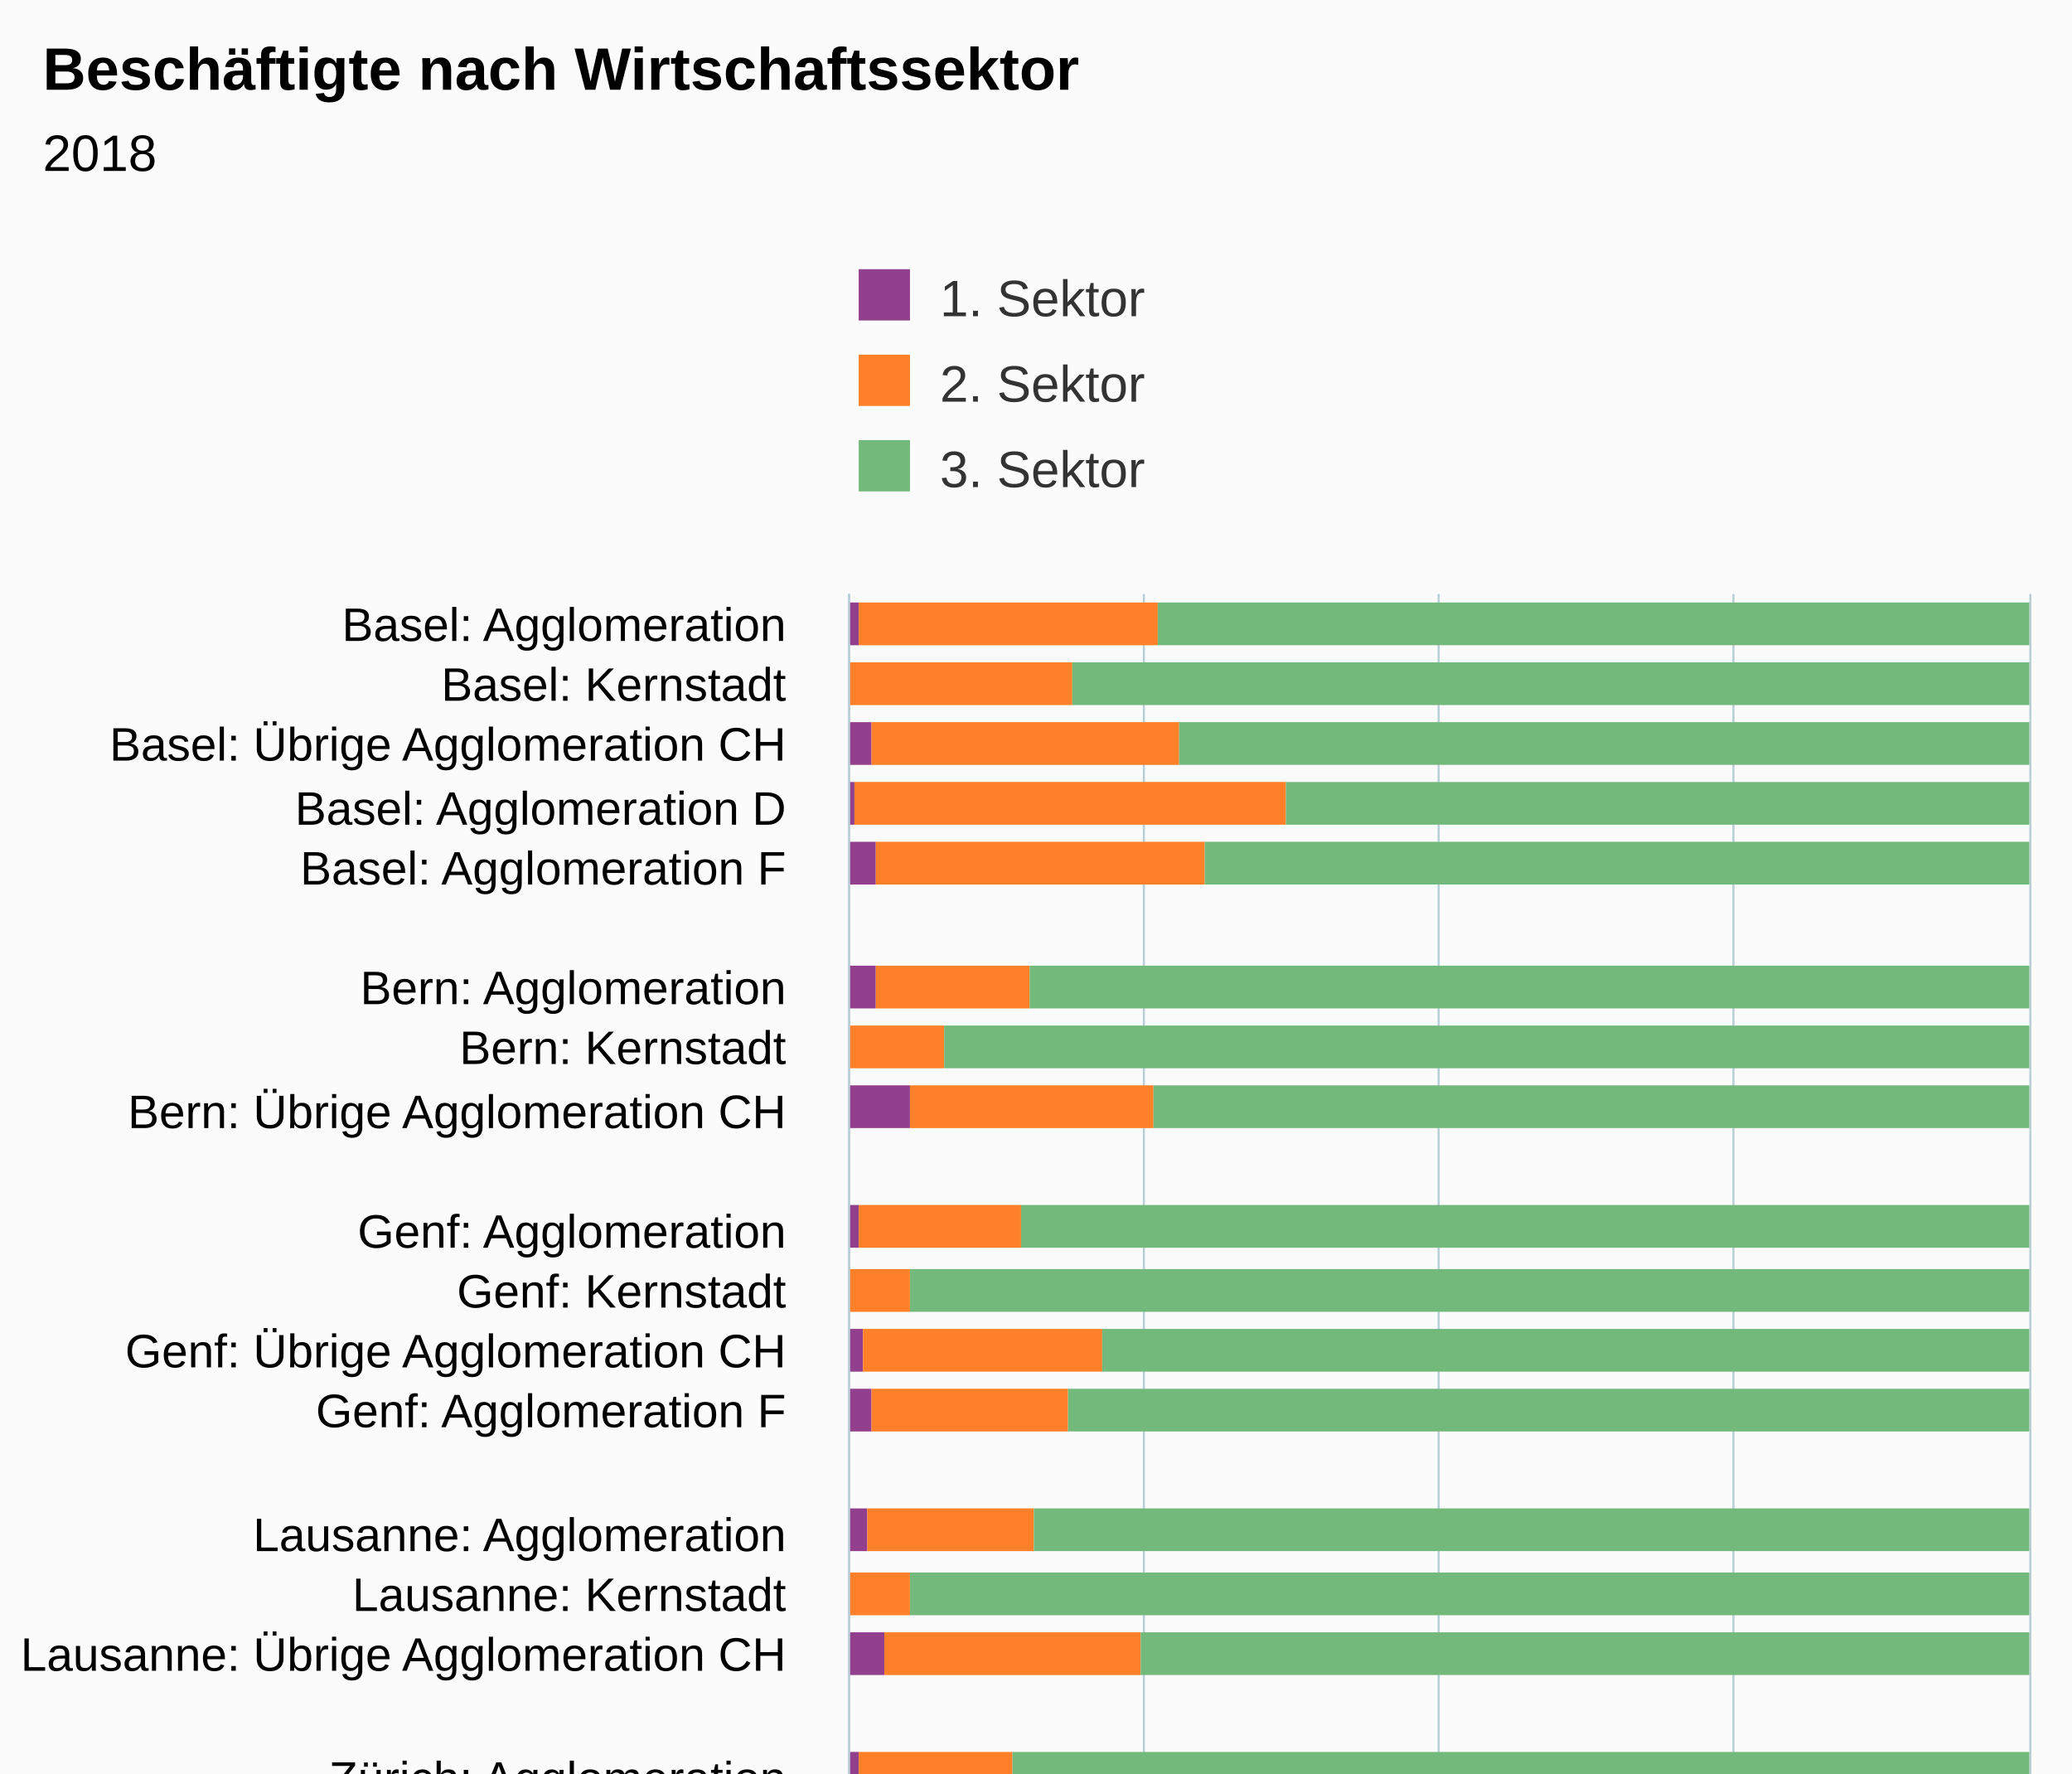
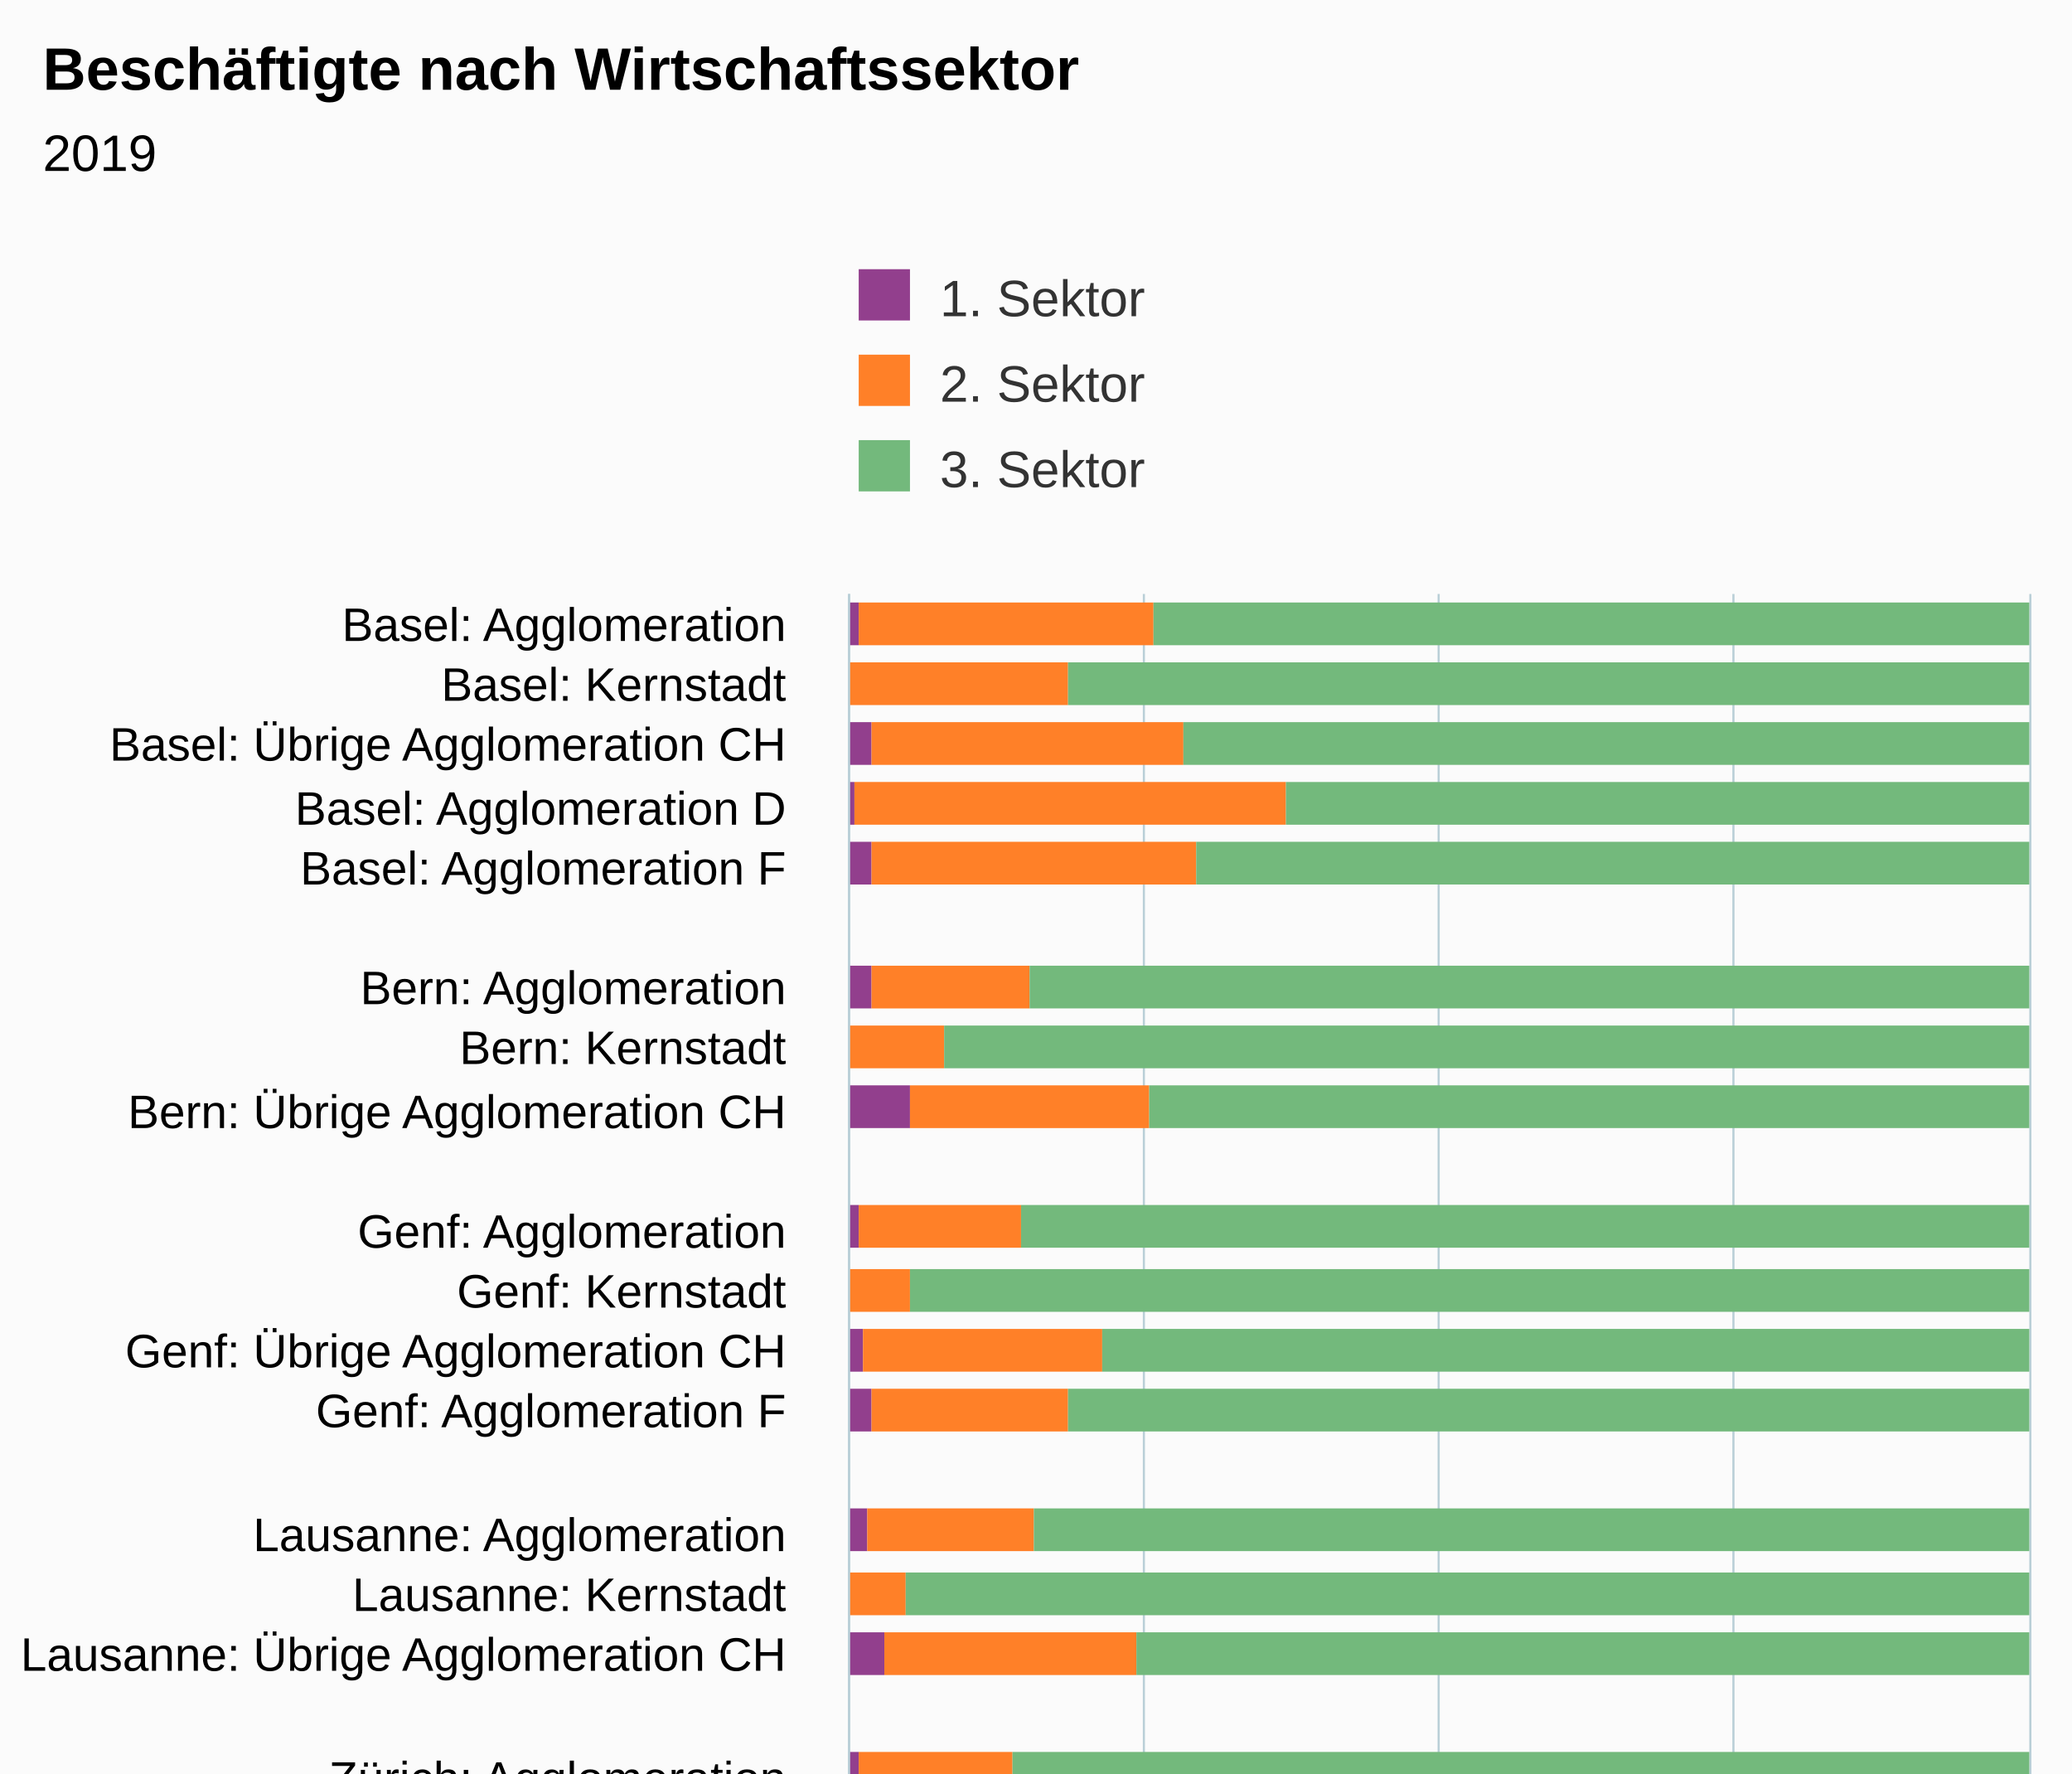
<svg xmlns="http://www.w3.org/2000/svg" version="1.1" class="highcharts-root" style="font-family:Arial;font-size:12px;" viewBox="0 0 485 415">
  <defs>
-     <clipPath id="highcharts-5ezwdem-72-">
+     <clipPath id="highcharts-ehotczf-73-">
      <rect x="0" y="0" width="312" height="276" fill="none" />
    </clipPath>
-     <clipPath id="highcharts-5ezwdem-95-">
+     <clipPath id="highcharts-ehotczf-96-">
      <rect x="0" y="0" width="312" height="276" fill="none" />
+     </clipPath>
+     <clipPath id="highcharts-ehotczf-141-">
+       <rect x="199" y="139" width="276" height="312" fill="none" />
    </clipPath>
  </defs>
  <rect fill="#fbfbfb" class="highcharts-background" x="0" y="0" width="485" height="513" rx="0" ry="0" />
  <rect fill="none" class="highcharts-plot-background" x="199" y="139" width="276" height="312" />
  <g class="highcharts-pane-group" data-z-index="0" />
  <g class="highcharts-grid highcharts-xaxis-grid" data-z-index="1">
    <path fill="none" data-z-index="1" class="highcharts-grid-line" d="M 199 153.5 L 475 153.5" opacity="1" />
    <path fill="none" data-z-index="1" class="highcharts-grid-line" d="M 199 167.5 L 475 167.5" opacity="1" />
    <path fill="none" data-z-index="1" class="highcharts-grid-line" d="M 199 182.5 L 475 182.5" opacity="1" />
    <path fill="none" data-z-index="1" class="highcharts-grid-line" d="M 199 196.5 L 475 196.5" opacity="1" />
    <path fill="none" data-z-index="1" class="highcharts-grid-line" d="M 199 210.5 L 475 210.5" opacity="1" />
    <path fill="none" data-z-index="1" class="highcharts-grid-line" d="M 199 224.5 L 475 224.5" opacity="1" />
    <path fill="none" data-z-index="1" class="highcharts-grid-line" d="M 199 238.5 L 475 238.5" opacity="1" />
    <path fill="none" data-z-index="1" class="highcharts-grid-line" d="M 199 252.5 L 475 252.5" opacity="1" />
    <path fill="none" data-z-index="1" class="highcharts-grid-line" d="M 199 267.5 L 475 267.5" opacity="1" />
    <path fill="none" data-z-index="1" class="highcharts-grid-line" d="M 199 281.5 L 475 281.5" opacity="1" />
    <path fill="none" data-z-index="1" class="highcharts-grid-line" d="M 199 295.5 L 475 295.5" opacity="1" />
    <path fill="none" data-z-index="1" class="highcharts-grid-line" d="M 199 309.5 L 475 309.5" opacity="1" />
    <path fill="none" data-z-index="1" class="highcharts-grid-line" d="M 199 323.5 L 475 323.5" opacity="1" />
    <path fill="none" data-z-index="1" class="highcharts-grid-line" d="M 199 338.5 L 475 338.5" opacity="1" />
    <path fill="none" data-z-index="1" class="highcharts-grid-line" d="M 199 352.5 L 475 352.5" opacity="1" />
    <path fill="none" data-z-index="1" class="highcharts-grid-line" d="M 199 366.5 L 475 366.5" opacity="1" />
    <path fill="none" data-z-index="1" class="highcharts-grid-line" d="M 199 380.5 L 475 380.5" opacity="1" />
    <path fill="none" data-z-index="1" class="highcharts-grid-line" d="M 199 394.5 L 475 394.5" opacity="1" />
    <path fill="none" data-z-index="1" class="highcharts-grid-line" d="M 199 408.5 L 475 408.5" opacity="1" />
    <path fill="none" data-z-index="1" class="highcharts-grid-line" d="M 199 423.5 L 475 423.5" opacity="1" />
    <path fill="none" data-z-index="1" class="highcharts-grid-line" d="M 199 437.5 L 475 437.5" opacity="1" />
    <path fill="none" data-z-index="1" class="highcharts-grid-line" d="M 199 451.5 L 475 451.5" opacity="1" />
    <path fill="none" data-z-index="1" class="highcharts-grid-line" d="M 199 139.5 L 475 139.5" opacity="1" />
  </g>
  <g class="highcharts-grid highcharts-yaxis-grid" data-z-index="1">
    <path fill="none" stroke="#B9CFD7" stroke-width="0.5" data-z-index="1" class="highcharts-grid-line" d="M 198.75 139 L 198.75 451" opacity="1" />
    <path fill="none" stroke="#B9CFD7" stroke-width="0.5" data-z-index="1" class="highcharts-grid-line" d="M 267.75 139 L 267.75 451" opacity="1" />
    <path fill="none" stroke="#B9CFD7" stroke-width="0.5" data-z-index="1" class="highcharts-grid-line" d="M 336.75 139 L 336.75 451" opacity="1" />
    <path fill="none" stroke="#B9CFD7" stroke-width="0.5" data-z-index="1" class="highcharts-grid-line" d="M 405.75 139 L 405.75 451" opacity="1" />
    <path fill="none" stroke="#B9CFD7" stroke-width="0.5" data-z-index="1" class="highcharts-grid-line" d="M 475.25 139 L 475.25 451" opacity="1" />
  </g>
  <rect fill="none" class="highcharts-plot-border" data-z-index="1" x="199" y="139" width="276" height="312" />
  <g class="highcharts-axis highcharts-xaxis" data-z-index="2">
    <path fill="none" class="highcharts-axis-line" stroke="#B9CFD7" stroke-width="0.5" data-z-index="7" d="M 198.75 139 L 198.75 451" />
  </g>
  <g class="highcharts-axis highcharts-yaxis" data-z-index="2">
    <path fill="none" class="highcharts-axis-line" data-z-index="7" d="M 199 451 L 475 451" />
  </g>
  <g class="highcharts-series-group" data-z-index="3">
-     <g class="highcharts-series highcharts-series-0 highcharts-column-series" data-z-index="0.1" opacity="1" transform="translate(475,451) rotate(90) scale(-1,1) scale(1 1)" clip-path="url(#highcharts-5ezwdem-95-)">
+     <g class="highcharts-series highcharts-series-0 highcharts-column-series" data-z-index="0.1" opacity="1" transform="translate(475,451) rotate(90) scale(-1,1) scale(1 1)" clip-path="url(#highcharts-ehotczf-96-)">
      <rect x="300" y="274" width="10" height="3" fill="#923F8D" opacity="1" class="highcharts-point" />
      <rect x="286" y="277" width="10" height="0" fill="#923F8D" opacity="1" class="highcharts-point" />
      <rect x="272" y="271" width="10" height="6" fill="#923F8D" opacity="1" class="highcharts-point" />
      <rect x="258" y="275" width="10" height="2" fill="#923F8D" opacity="1" class="highcharts-point" />
-       <rect x="244" y="270" width="10" height="7" fill="#923F8D" opacity="1" class="highcharts-point" />
-       <rect x="215" y="270" width="10" height="7" fill="#923F8D" opacity="1" class="highcharts-point" />
+       <rect x="244" y="271" width="10" height="6" fill="#923F8D" opacity="1" class="highcharts-point" />
+       <rect x="215" y="271" width="10" height="6" fill="#923F8D" opacity="1" class="highcharts-point" />
      <rect x="201" y="277" width="10" height="0" fill="#923F8D" opacity="1" class="highcharts-point" />
      <rect x="187" y="262" width="10" height="15" fill="#923F8D" opacity="1" class="highcharts-point" />
      <rect x="159" y="274" width="10" height="3" fill="#923F8D" opacity="1" class="highcharts-point" />
      <rect x="144" y="277" width="10" height="0" fill="#923F8D" opacity="1" class="highcharts-point" />
      <rect x="130" y="273" width="10" height="4" fill="#923F8D" opacity="1" class="highcharts-point" />
      <rect x="116" y="271" width="10" height="6" fill="#923F8D" opacity="1" class="highcharts-point" />
      <rect x="88" y="272" width="10" height="5" fill="#923F8D" opacity="1" class="highcharts-point" />
      <rect x="73" y="277" width="10" height="0" fill="#923F8D" opacity="1" class="highcharts-point" />
      <rect x="59" y="268" width="10" height="9" fill="#923F8D" opacity="1" class="highcharts-point" />
      <rect x="31" y="274" width="10" height="3" fill="#923F8D" opacity="1" class="highcharts-point" />
      <rect x="17" y="277" width="10" height="0" fill="#923F8D" opacity="1" class="highcharts-point" />
      <rect x="3" y="272" width="10" height="5" fill="#923F8D" opacity="1" class="highcharts-point" />
    </g>
    <g class="highcharts-markers highcharts-series-0 highcharts-column-series" data-z-index="0.1" opacity="1" transform="translate(475,451) rotate(90) scale(-1,1) scale(1 1)" clip-path="none" />
-     <g class="highcharts-series highcharts-series-1 highcharts-column-series" data-z-index="0.1" opacity="1" transform="translate(475,451) rotate(90) scale(-1,1) scale(1 1)" clip-path="url(#highcharts-5ezwdem-95-)">
-       <rect x="300" y="204" width="10" height="70" fill="#FF8028" opacity="1" class="highcharts-point" />
-       <rect x="286" y="224" width="10" height="53" fill="#FF8028" opacity="1" class="highcharts-point" />
-       <rect x="272" y="199" width="10" height="72" fill="#FF8028" opacity="1" class="highcharts-point" />
+     <g class="highcharts-series highcharts-series-1 highcharts-column-series" data-z-index="0.1" opacity="1" transform="translate(475,451) rotate(90) scale(-1,1) scale(1 1)" clip-path="url(#highcharts-ehotczf-96-)">
+       <rect x="300" y="205" width="10" height="69" fill="#FF8028" opacity="1" class="highcharts-point" />
+       <rect x="286" y="225" width="10" height="52" fill="#FF8028" opacity="1" class="highcharts-point" />
+       <rect x="272" y="198" width="10" height="73" fill="#FF8028" opacity="1" class="highcharts-point" />
      <rect x="258" y="174" width="10" height="101" fill="#FF8028" opacity="1" class="highcharts-point" />
-       <rect x="244" y="193" width="10" height="77" fill="#FF8028" opacity="1" class="highcharts-point" />
-       <rect x="215" y="234" width="10" height="36" fill="#FF8028" opacity="1" class="highcharts-point" />
+       <rect x="244" y="195" width="10" height="76" fill="#FF8028" opacity="1" class="highcharts-point" />
+       <rect x="215" y="234" width="10" height="37" fill="#FF8028" opacity="1" class="highcharts-point" />
      <rect x="201" y="254" width="10" height="23" fill="#FF8028" opacity="1" class="highcharts-point" />
-       <rect x="187" y="205" width="10" height="57" fill="#FF8028" opacity="1" class="highcharts-point" />
+       <rect x="187" y="206" width="10" height="56" fill="#FF8028" opacity="1" class="highcharts-point" />
      <rect x="159" y="236" width="10" height="38" fill="#FF8028" opacity="1" class="highcharts-point" />
      <rect x="144" y="262" width="10" height="15" fill="#FF8028" opacity="1" class="highcharts-point" />
      <rect x="130" y="217" width="10" height="56" fill="#FF8028" opacity="1" class="highcharts-point" />
      <rect x="116" y="225" width="10" height="46" fill="#FF8028" opacity="1" class="highcharts-point" />
      <rect x="88" y="233" width="10" height="39" fill="#FF8028" opacity="1" class="highcharts-point" />
-       <rect x="73" y="262" width="10" height="15" fill="#FF8028" opacity="1" class="highcharts-point" />
-       <rect x="59" y="208" width="10" height="60" fill="#FF8028" opacity="1" class="highcharts-point" />
+       <rect x="73" y="263" width="10" height="14" fill="#FF8028" opacity="1" class="highcharts-point" />
+       <rect x="59" y="209" width="10" height="59" fill="#FF8028" opacity="1" class="highcharts-point" />
      <rect x="31" y="238" width="10" height="36" fill="#FF8028" opacity="1" class="highcharts-point" />
      <rect x="17" y="261" width="10" height="16" fill="#FF8028" opacity="1" class="highcharts-point" />
-       <rect x="3" y="215" width="10" height="57" fill="#FF8028" opacity="1" class="highcharts-point" />
+       <rect x="3" y="216" width="10" height="56" fill="#FF8028" opacity="1" class="highcharts-point" />
    </g>
    <g class="highcharts-markers highcharts-series-1 highcharts-column-series" data-z-index="0.1" opacity="1" transform="translate(475,451) rotate(90) scale(-1,1) scale(1 1)" clip-path="none" />
-     <g class="highcharts-series highcharts-series-2 highcharts-column-series" data-z-index="0.1" opacity="1" transform="translate(475,451) rotate(90) scale(-1,1) scale(1 1)" clip-path="url(#highcharts-5ezwdem-95-)">
-       <rect x="300" y="0" width="10" height="204" fill="#73B97C" opacity="1" class="highcharts-point" />
-       <rect x="286" y="0" width="10" height="224" fill="#73B97C" opacity="1" class="highcharts-point" />
-       <rect x="272" y="0" width="10" height="199" fill="#73B97C" opacity="1" class="highcharts-point" />
+     <g class="highcharts-series highcharts-series-2 highcharts-column-series" data-z-index="0.1" opacity="1" transform="translate(475,451) rotate(90) scale(-1,1) scale(1 1)" clip-path="url(#highcharts-ehotczf-96-)">
+       <rect x="300" y="0" width="10" height="205" fill="#73B97C" opacity="1" class="highcharts-point" />
+       <rect x="286" y="0" width="10" height="225" fill="#73B97C" opacity="1" class="highcharts-point" />
+       <rect x="272" y="0" width="10" height="198" fill="#73B97C" opacity="1" class="highcharts-point" />
      <rect x="258" y="0" width="10" height="174" fill="#73B97C" opacity="1" class="highcharts-point" />
-       <rect x="244" y="0" width="10" height="193" fill="#73B97C" opacity="1" class="highcharts-point" />
+       <rect x="244" y="0" width="10" height="195" fill="#73B97C" opacity="1" class="highcharts-point" />
      <rect x="215" y="0" width="10" height="234" fill="#73B97C" opacity="1" class="highcharts-point" />
      <rect x="201" y="0" width="10" height="254" fill="#73B97C" opacity="1" class="highcharts-point" />
-       <rect x="187" y="0" width="10" height="205" fill="#73B97C" opacity="1" class="highcharts-point" />
+       <rect x="187" y="0" width="10" height="206" fill="#73B97C" opacity="1" class="highcharts-point" />
      <rect x="159" y="0" width="10" height="236" fill="#73B97C" opacity="1" class="highcharts-point" />
      <rect x="144" y="0" width="10" height="262" fill="#73B97C" opacity="1" class="highcharts-point" />
      <rect x="130" y="0" width="10" height="217" fill="#73B97C" opacity="1" class="highcharts-point" />
      <rect x="116" y="0" width="10" height="225" fill="#73B97C" opacity="1" class="highcharts-point" />
      <rect x="88" y="0" width="10" height="233" fill="#73B97C" opacity="1" class="highcharts-point" />
-       <rect x="73" y="0" width="10" height="262" fill="#73B97C" opacity="1" class="highcharts-point" />
-       <rect x="59" y="0" width="10" height="208" fill="#73B97C" opacity="1" class="highcharts-point" />
+       <rect x="73" y="0" width="10" height="263" fill="#73B97C" opacity="1" class="highcharts-point" />
+       <rect x="59" y="0" width="10" height="209" fill="#73B97C" opacity="1" class="highcharts-point" />
      <rect x="31" y="0" width="10" height="238" fill="#73B97C" opacity="1" class="highcharts-point" />
      <rect x="17" y="0" width="10" height="261" fill="#73B97C" opacity="1" class="highcharts-point" />
-       <rect x="3" y="0" width="10" height="215" fill="#73B97C" opacity="1" class="highcharts-point" />
+       <rect x="3" y="0" width="10" height="216" fill="#73B97C" opacity="1" class="highcharts-point" />
    </g>
    <g class="highcharts-markers highcharts-series-2 highcharts-column-series" data-z-index="0.1" opacity="1" transform="translate(475,451) rotate(90) scale(-1,1) scale(1 1)" clip-path="none" />
  </g>
  <text x="10" text-anchor="start" class="highcharts-title" data-z-index="4" style="color:#000000;font-size:14px;font-weight:bold;fill:#000000;" y="21">
    <tspan>Beschäftigte nach Wirtschaftssektor</tspan>
  </text>
  <text x="10" text-anchor="start" class="highcharts-subtitle" data-z-index="4" style="color:#000000;font-size:12px;fill:#000000;" y="40">
-     <tspan>2018</tspan>
+     <tspan>2019</tspan>
  </text>
  <text x="10" text-anchor="start" class="highcharts-caption" data-z-index="4" style="color:#666666;fill:#666666;" y="485" />
  <g class="highcharts-legend" data-z-index="7" transform="translate(191,56)">
    <rect fill="none" class="highcharts-legend-box" rx="0" ry="0" x="0" y="0" width="246" height="71" visibility="visible" />
    <g data-z-index="1">
      <g>
        <g class="highcharts-legend-item highcharts-column-series highcharts-color-undefined highcharts-series-0" data-z-index="1" transform="translate(8,3)">
          <text x="21" style="color:#333333;cursor:pointer;font-size:12px;font-weight:normal;fill:#333333;" text-anchor="start" data-z-index="2" y="15">
            <tspan>1. Sektor</tspan>
          </text>
          <rect x="2" y="4" width="12" height="12" fill="#923F8D" class="highcharts-point" data-z-index="3" />
        </g>
        <g class="highcharts-legend-item highcharts-column-series highcharts-color-undefined highcharts-series-1" data-z-index="1" transform="translate(8,23)">
          <text x="21" y="15" style="color:#333333;cursor:pointer;font-size:12px;font-weight:normal;fill:#333333;" text-anchor="start" data-z-index="2">
            <tspan>2. Sektor</tspan>
          </text>
          <rect x="2" y="4" width="12" height="12" fill="#FF8028" class="highcharts-point" data-z-index="3" />
        </g>
        <g class="highcharts-legend-item highcharts-column-series highcharts-color-undefined highcharts-series-2" data-z-index="1" transform="translate(8,43)">
          <text x="21" y="15" style="color:#333333;cursor:pointer;font-size:12px;font-weight:normal;fill:#333333;" text-anchor="start" data-z-index="2">
            <tspan>3. Sektor</tspan>
          </text>
          <rect x="2" y="4" width="12" height="12" fill="#73B97C" class="highcharts-point" data-z-index="3" />
        </g>
      </g>
    </g>
  </g>
  <g class="highcharts-axis-labels highcharts-xaxis-labels" data-z-index="7">
    <text x="184" style="color:#000000;cursor:default;font-size:11px;white-space:nowrap;fill:#000000;" text-anchor="end" transform="translate(0,0)" y="150" opacity="1">
      <tspan>Basel: Agglomeration</tspan>
    </text>
    <text x="184" style="color:#000000;cursor:default;font-size:11px;white-space:nowrap;fill:#000000;" text-anchor="end" transform="translate(0,0)" y="164" opacity="1">
      <tspan>Basel: Kernstadt</tspan>
    </text>
    <text x="184" style="color:#000000;cursor:default;font-size:11px;white-space:nowrap;fill:#000000;" text-anchor="end" transform="translate(0,0)" y="178" opacity="1">
      <tspan>Basel: Übrige Agglomeration CH</tspan>
    </text>
    <text x="184" style="color:#000000;cursor:default;font-size:11px;white-space:nowrap;fill:#000000;" text-anchor="end" transform="translate(0,0)" y="193" opacity="1">
      <tspan>Basel: Agglomeration D</tspan>
    </text>
    <text x="184" style="color:#000000;cursor:default;font-size:11px;white-space:nowrap;fill:#000000;" text-anchor="end" transform="translate(0,0)" y="207" opacity="1">
      <tspan>Basel: Agglomeration F</tspan>
    </text>
    <text x="184" style="color:#000000;cursor:default;font-size:11px;white-space:nowrap;fill:#000000;" text-anchor="end" transform="translate(0,0)" y="228" opacity="1" />
    <text x="184" style="color:#000000;cursor:default;font-size:11px;white-space:nowrap;fill:#000000;" text-anchor="end" transform="translate(0,0)" y="235" opacity="1">
      <tspan>Bern: Agglomeration</tspan>
    </text>
    <text x="184" style="color:#000000;cursor:default;font-size:11px;white-space:nowrap;fill:#000000;" text-anchor="end" transform="translate(0,0)" y="249" opacity="1">
      <tspan>Bern: Kernstadt</tspan>
    </text>
    <text x="184" style="color:#000000;cursor:default;font-size:11px;white-space:nowrap;fill:#000000;" text-anchor="end" transform="translate(0,0)" y="264" opacity="1">
      <tspan>Bern: Übrige Agglomeration CH</tspan>
    </text>
    <text x="184" style="color:#000000;cursor:default;font-size:11px;white-space:nowrap;fill:#000000;" text-anchor="end" transform="translate(0,0)" y="285" opacity="1" />
    <text x="184" style="color:#000000;cursor:default;font-size:11px;white-space:nowrap;fill:#000000;" text-anchor="end" transform="translate(0,0)" y="292" opacity="1">
      <tspan>Genf: Agglomeration</tspan>
    </text>
    <text x="184" style="color:#000000;cursor:default;font-size:11px;white-space:nowrap;fill:#000000;" text-anchor="end" transform="translate(0,0)" y="306" opacity="1">
      <tspan>Genf: Kernstadt</tspan>
    </text>
    <text x="184" style="color:#000000;cursor:default;font-size:11px;white-space:nowrap;fill:#000000;" text-anchor="end" transform="translate(0,0)" y="320" opacity="1">
      <tspan>Genf: Übrige Agglomeration CH</tspan>
    </text>
    <text x="184" style="color:#000000;cursor:default;font-size:11px;white-space:nowrap;fill:#000000;" text-anchor="end" transform="translate(0,0)" y="334" opacity="1">
      <tspan>Genf: Agglomeration F</tspan>
    </text>
    <text x="184" style="color:#000000;cursor:default;font-size:11px;white-space:nowrap;fill:#000000;" text-anchor="end" transform="translate(0,0)" y="356" opacity="1" />
    <text x="184" style="color:#000000;cursor:default;font-size:11px;white-space:nowrap;fill:#000000;" text-anchor="end" transform="translate(0,0)" y="363" opacity="1">
      <tspan>Lausanne: Agglomeration</tspan>
    </text>
    <text x="184" style="color:#000000;cursor:default;font-size:11px;white-space:nowrap;fill:#000000;" text-anchor="end" transform="translate(0,0)" y="377" opacity="1">
      <tspan>Lausanne: Kernstadt</tspan>
    </text>
    <text x="184" style="color:#000000;cursor:default;font-size:11px;white-space:nowrap;fill:#000000;" text-anchor="end" transform="translate(0,0)" y="391" opacity="1">
      <tspan>Lausanne: Übrige Agglomeration CH</tspan>
    </text>
    <text x="184" style="color:#000000;cursor:default;font-size:11px;white-space:nowrap;fill:#000000;" text-anchor="end" transform="translate(0,0)" y="412" opacity="1" />
    <text x="184" style="color:#000000;cursor:default;font-size:11px;white-space:nowrap;fill:#000000;" text-anchor="end" transform="translate(0,0)" y="420" opacity="1">
      <tspan>Zürich: Agglomeration</tspan>
    </text>
    <text x="184" style="color:#000000;cursor:default;font-size:11px;white-space:nowrap;fill:#000000;" text-anchor="end" transform="translate(0,0)" y="434" opacity="1">
      <tspan>Zürich: Kernstadt</tspan>
    </text>
    <text x="184" style="color:#000000;cursor:default;font-size:11px;white-space:nowrap;fill:#000000;" text-anchor="end" transform="translate(0,0)" y="448" opacity="1">
      <tspan>Zürich: Übrige Agglomeration CH</tspan>
    </text>
  </g>
  <g class="highcharts-axis-labels highcharts-yaxis-labels" data-z-index="7">
    <text x="199" style="color:#000000;cursor:default;font-size:11px;white-space:nowrap;fill:#000000;" text-anchor="middle" transform="translate(0,0)" y="470" opacity="1">0%</text>
    <text x="268" style="color:#000000;cursor:default;font-size:11px;white-space:nowrap;fill:#000000;" text-anchor="middle" transform="translate(0,0)" y="470" opacity="1">25%</text>
    <text x="337" style="color:#000000;cursor:default;font-size:11px;white-space:nowrap;fill:#000000;" text-anchor="middle" transform="translate(0,0)" y="470" opacity="1">50%</text>
    <text x="406" style="color:#000000;cursor:default;font-size:11px;white-space:nowrap;fill:#000000;" text-anchor="middle" transform="translate(0,0)" y="470" opacity="1">75%</text>
    <text x="461" style="color:#000000;cursor:default;font-size:11px;white-space:nowrap;fill:#000000;" text-anchor="middle" transform="translate(0,0)" y="470" opacity="1">100%</text>
  </g>
  <text x="10" class="highcharts-credits" text-anchor="start" data-z-index="8" style="cursor:default;color:#000000;font-size:10px;fill:#000000;" y="488">
    <tspan>Quelle: Bundesamt für Statistik (BFS), City Statistics.</tspan>
-     <tspan x="10" dy="13">Zuletzt geändert: 2021-1-27</tspan>
+     <tspan x="10" dy="13">Zuletzt geändert: 2022-1-25</tspan>
  </text>
+   <g class="highcharts-control-points" data-z-index="99" clip-path="url(#highcharts-ehotczf-141-)" />
</svg>
